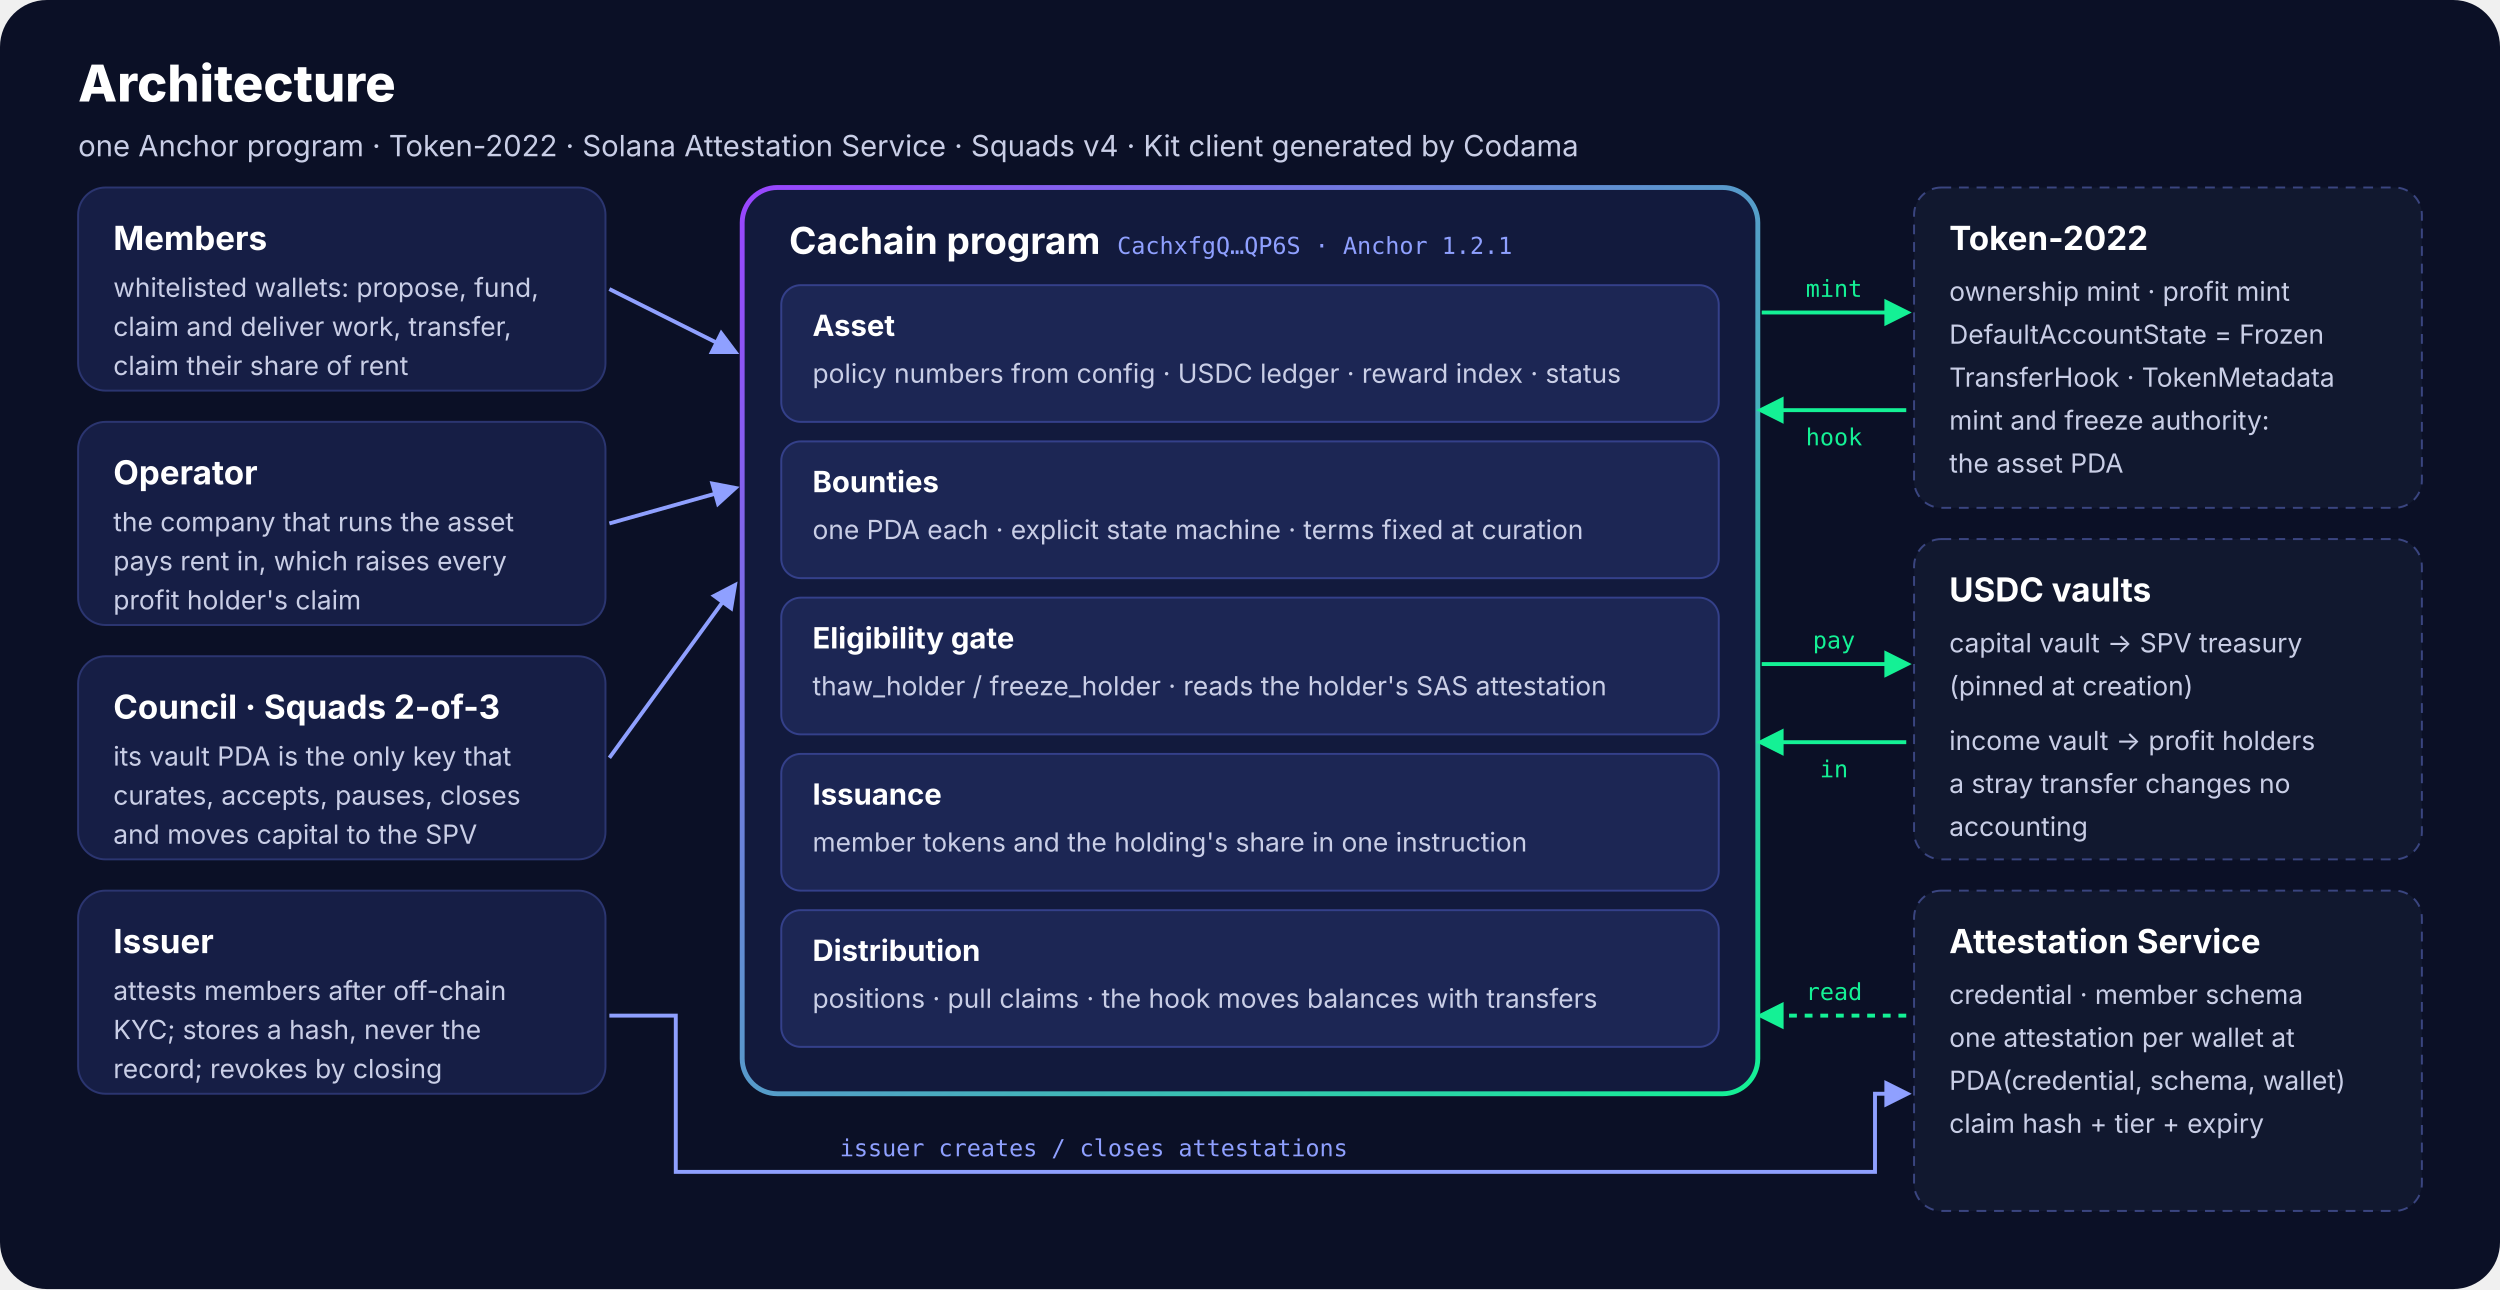
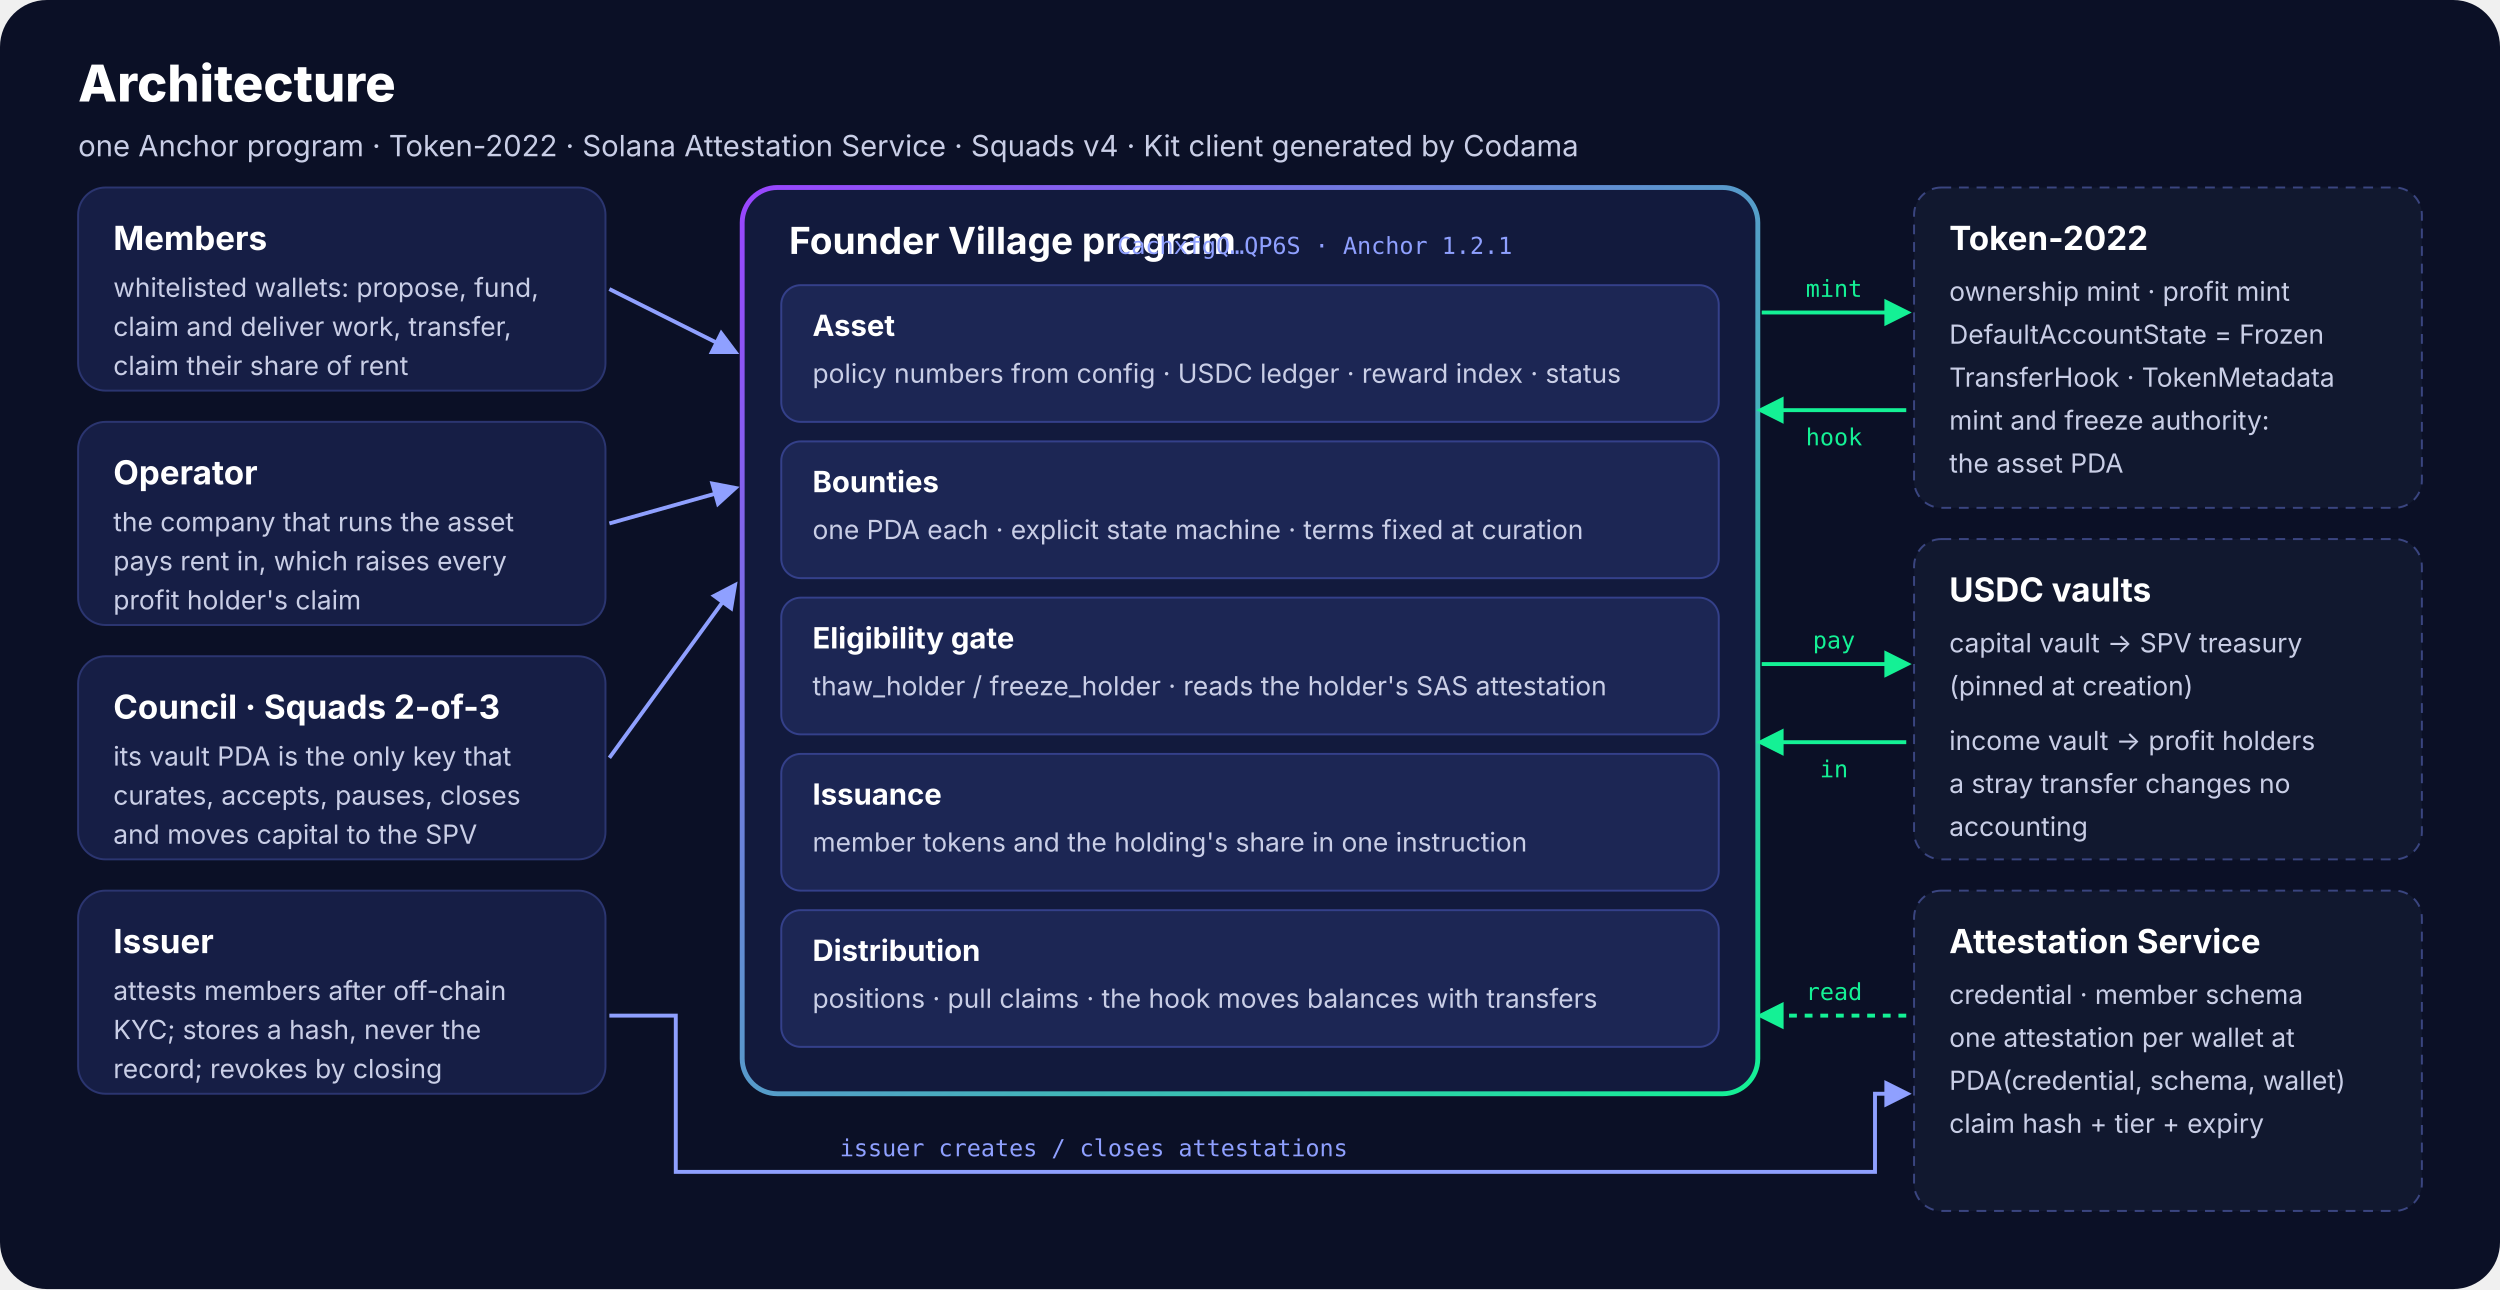
<svg xmlns="http://www.w3.org/2000/svg" width="1280" height="660" viewBox="0 0 1280 660" role="img" aria-labelledby="t d">
  <defs>
    <linearGradient id="sol" x1="0" y1="0" x2="1" y2="1">
      <stop offset="0" stop-color="#9945FF" />
      <stop offset="1" stop-color="#14F195" />
    </linearGradient>
    <marker id="a" viewBox="0 0 10 10" refX="8" refY="5" markerWidth="7" markerHeight="7" orient="auto-start-reverse">
      <path d="M0 0 L10 5 L0 10 z" fill="#8FA0FF" />
    </marker>
    <marker id="g" viewBox="0 0 10 10" refX="8" refY="5" markerWidth="7" markerHeight="7" orient="auto-start-reverse">
      <path d="M0 0 L10 5 L0 10 z" fill="#14F195" />
    </marker>
    <style>
      .t { font: 800 26px -apple-system, BlinkMacSystemFont, 'Segoe UI', Inter, Helvetica, Arial, sans-serif; fill: #fff; }
      .h { font: 700 17px -apple-system, BlinkMacSystemFont, 'Segoe UI', Inter, Helvetica, Arial, sans-serif; fill: #fff; }
      .b { font: 400 13.5px -apple-system, BlinkMacSystemFont, 'Segoe UI', Inter, Helvetica, Arial, sans-serif; fill: #C9CEE6; }
      .m { font: 500 12px ui-monospace, SFMono-Regular, Menlo, monospace; fill: #8FA0FF; }
      .mg { font: 500 12px ui-monospace, SFMono-Regular, Menlo, monospace; fill: #14F195; }
      .actor { fill: #161E45; stroke: #2B3570; }
      .ext { fill: #11182F; stroke: #3A4580; stroke-dasharray: 5 4; }
      .sub { fill: #1C2654; stroke: #34408A; }
    </style>
  </defs>
  <rect width="1280" height="660" rx="24" fill="#0B1026" />
  <text x="40" y="52" class="t">Architecture</text>
  <text x="40" y="80" class="b" style="font-size:15px">one Anchor program · Token-2022 · Solana Attestation Service · Squads v4 · Kit client generated by Codama</text>
  <g transform="translate(40 96)">
    <rect class="actor" width="270" height="104" rx="14" />
    <text x="18" y="32" class="h">Members</text>
    <text class="b">
      <tspan x="18" y="56">whitelisted wallets: propose, fund,</tspan>
      <tspan x="18" y="76">claim and deliver work, transfer,</tspan>
      <tspan x="18" y="96">claim their share of rent</tspan>
    </text>
  </g>
  <g transform="translate(40 216)">
    <rect class="actor" width="270" height="104" rx="14" />
    <text x="18" y="32" class="h">Operator</text>
    <text class="b">
      <tspan x="18" y="56">the company that runs the asset</tspan>
      <tspan x="18" y="76">pays rent in, which raises every</tspan>
      <tspan x="18" y="96">profit holder's claim</tspan>
    </text>
  </g>
  <g transform="translate(40 336)">
    <rect class="actor" width="270" height="104" rx="14" stroke="#FFB86B" />
    <text x="18" y="32" class="h">Council · Squads 2-of-3</text>
    <text class="b">
      <tspan x="18" y="56">its vault PDA is the only key that</tspan>
      <tspan x="18" y="76">curates, accepts, pauses, closes</tspan>
      <tspan x="18" y="96">and moves capital to the SPV</tspan>
    </text>
  </g>
  <g transform="translate(40 456)">
    <rect class="actor" width="270" height="104" rx="14" />
    <text x="18" y="32" class="h">Issuer</text>
    <text class="b">
      <tspan x="18" y="56">attests members after off-chain</tspan>
      <tspan x="18" y="76">KYC; stores a hash, never the</tspan>
      <tspan x="18" y="96">record; revokes by closing</tspan>
    </text>
  </g>
  <rect x="380" y="96" width="520" height="464" rx="18" fill="#121A3D" stroke="url(#sol)" stroke-width="2.5" />
-   <text x="404" y="130" class="h" style="font-size:19px">Cachain program</text>
+   <text x="404" y="130" class="h" style="font-size:19px">Founder Village program</text>
  <text x="572" y="130" class="m">CachxfgQ…QP6S · Anchor 1.2.1</text>
  <g transform="translate(400 146)">
    <rect class="sub" width="480" height="70" rx="10" />
    <text x="16" y="26" class="h" style="font-size:15px">Asset</text>
    <text x="16" y="50" class="b">policy numbers from config · USDC ledger · reward index · status</text>
  </g>
  <g transform="translate(400 226)">
    <rect class="sub" width="480" height="70" rx="10" />
    <text x="16" y="26" class="h" style="font-size:15px">Bounties</text>
    <text x="16" y="50" class="b">one PDA each · explicit state machine · terms fixed at curation</text>
  </g>
  <g transform="translate(400 306)">
    <rect class="sub" width="480" height="70" rx="10" />
    <text x="16" y="26" class="h" style="font-size:15px">Eligibility gate</text>
    <text x="16" y="50" class="b">thaw_holder / freeze_holder · reads the holder's SAS attestation</text>
  </g>
  <g transform="translate(400 386)">
    <rect class="sub" width="480" height="70" rx="10" />
    <text x="16" y="26" class="h" style="font-size:15px">Issuance</text>
    <text x="16" y="50" class="b">member tokens and the holding's share in one instruction</text>
  </g>
  <g transform="translate(400 466)">
    <rect class="sub" width="480" height="70" rx="10" />
    <text x="16" y="26" class="h" style="font-size:15px">Distribution</text>
    <text x="16" y="50" class="b">positions · pull claims · the hook moves balances with transfers</text>
  </g>
  <g transform="translate(980 96)">
    <rect class="ext" width="260" height="164" rx="14" />
    <text x="18" y="32" class="h">Token-2022</text>
    <text class="b">
      <tspan x="18" y="58">ownership mint · profit mint</tspan>
      <tspan x="18" y="80">DefaultAccountState = Frozen</tspan>
      <tspan x="18" y="102">TransferHook · TokenMetadata</tspan>
      <tspan x="18" y="124">mint and freeze authority:</tspan>
      <tspan x="18" y="146">the asset PDA</tspan>
    </text>
  </g>
  <g transform="translate(980 276)">
    <rect class="ext" width="260" height="164" rx="14" />
    <text x="18" y="32" class="h">USDC vaults</text>
    <text class="b">
      <tspan x="18" y="58">capital vault → SPV treasury</tspan>
      <tspan x="18" y="80">(pinned at creation)</tspan>
      <tspan x="18" y="108">income vault → profit holders</tspan>
      <tspan x="18" y="130">a stray transfer changes no</tspan>
      <tspan x="18" y="152">accounting</tspan>
    </text>
  </g>
  <g transform="translate(980 456)">
    <rect class="ext" width="260" height="164" rx="14" />
    <text x="18" y="32" class="h">Attestation Service</text>
    <text class="b">
      <tspan x="18" y="58">credential · member schema</tspan>
      <tspan x="18" y="80">one attestation per wallet at</tspan>
      <tspan x="18" y="102">PDA(credential, schema, wallet)</tspan>
      <tspan x="18" y="124">claim hash + tier + expiry</tspan>
    </text>
  </g>
  <g stroke="#8FA0FF" stroke-width="2" fill="none" marker-end="url(#a)">
    <line x1="312" y1="148" x2="376" y2="180" />
    <line x1="312" y1="268" x2="376" y2="250" />
    <line x1="312" y1="388" x2="376" y2="300" />
    <path d="M312 520 L346 520 L346 600 L960 600 L960 560 L976 560" />
  </g>
  <text x="560" y="592" class="m" text-anchor="middle">issuer creates / closes attestations</text>
  <g stroke="#14F195" stroke-width="2" fill="none">
    <line x1="902" y1="160" x2="976" y2="160" marker-end="url(#g)" />
    <line x1="976" y1="210" x2="902" y2="210" marker-end="url(#g)" />
    <line x1="902" y1="340" x2="976" y2="340" marker-end="url(#g)" />
    <line x1="976" y1="380" x2="902" y2="380" marker-end="url(#g)" />
    <line x1="976" y1="520" x2="902" y2="520" marker-end="url(#g)" stroke-dasharray="4 4" />
  </g>
  <text x="939" y="152" class="mg" text-anchor="middle">mint</text>
  <text x="939" y="228" class="mg" text-anchor="middle">hook</text>
  <text x="939" y="332" class="mg" text-anchor="middle">pay</text>
  <text x="939" y="398" class="mg" text-anchor="middle">in</text>
  <text x="939" y="512" class="mg" text-anchor="middle">read</text>
</svg>
